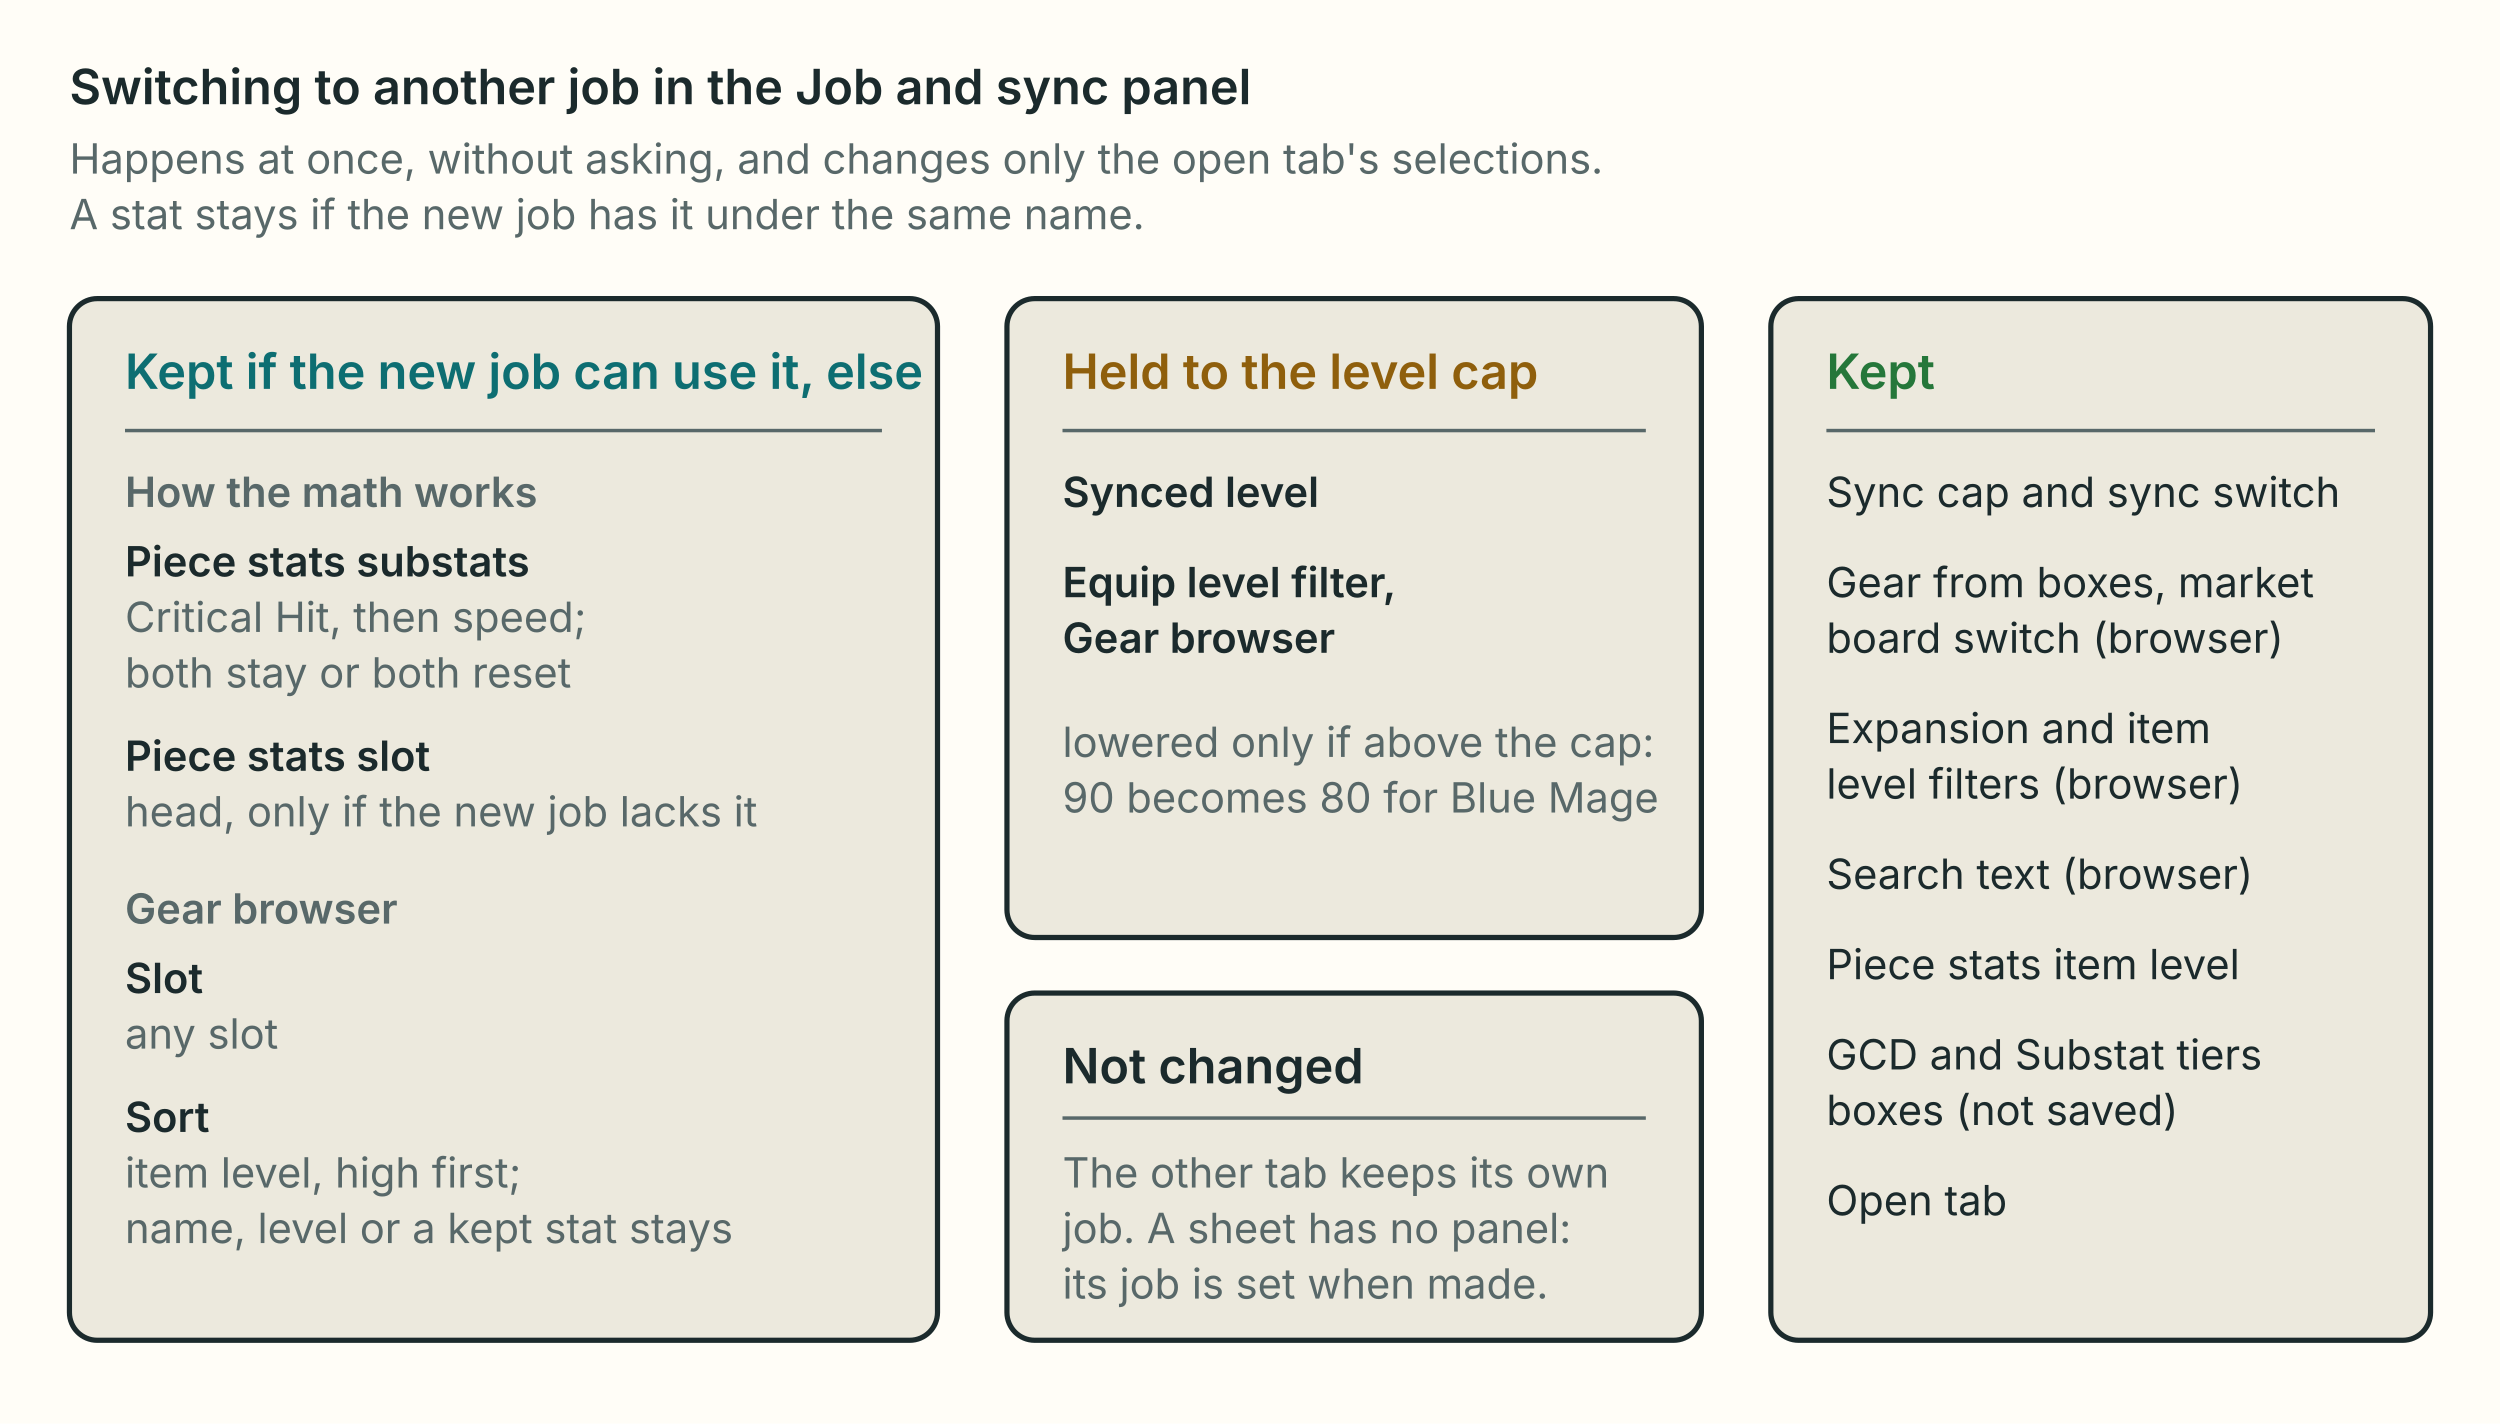
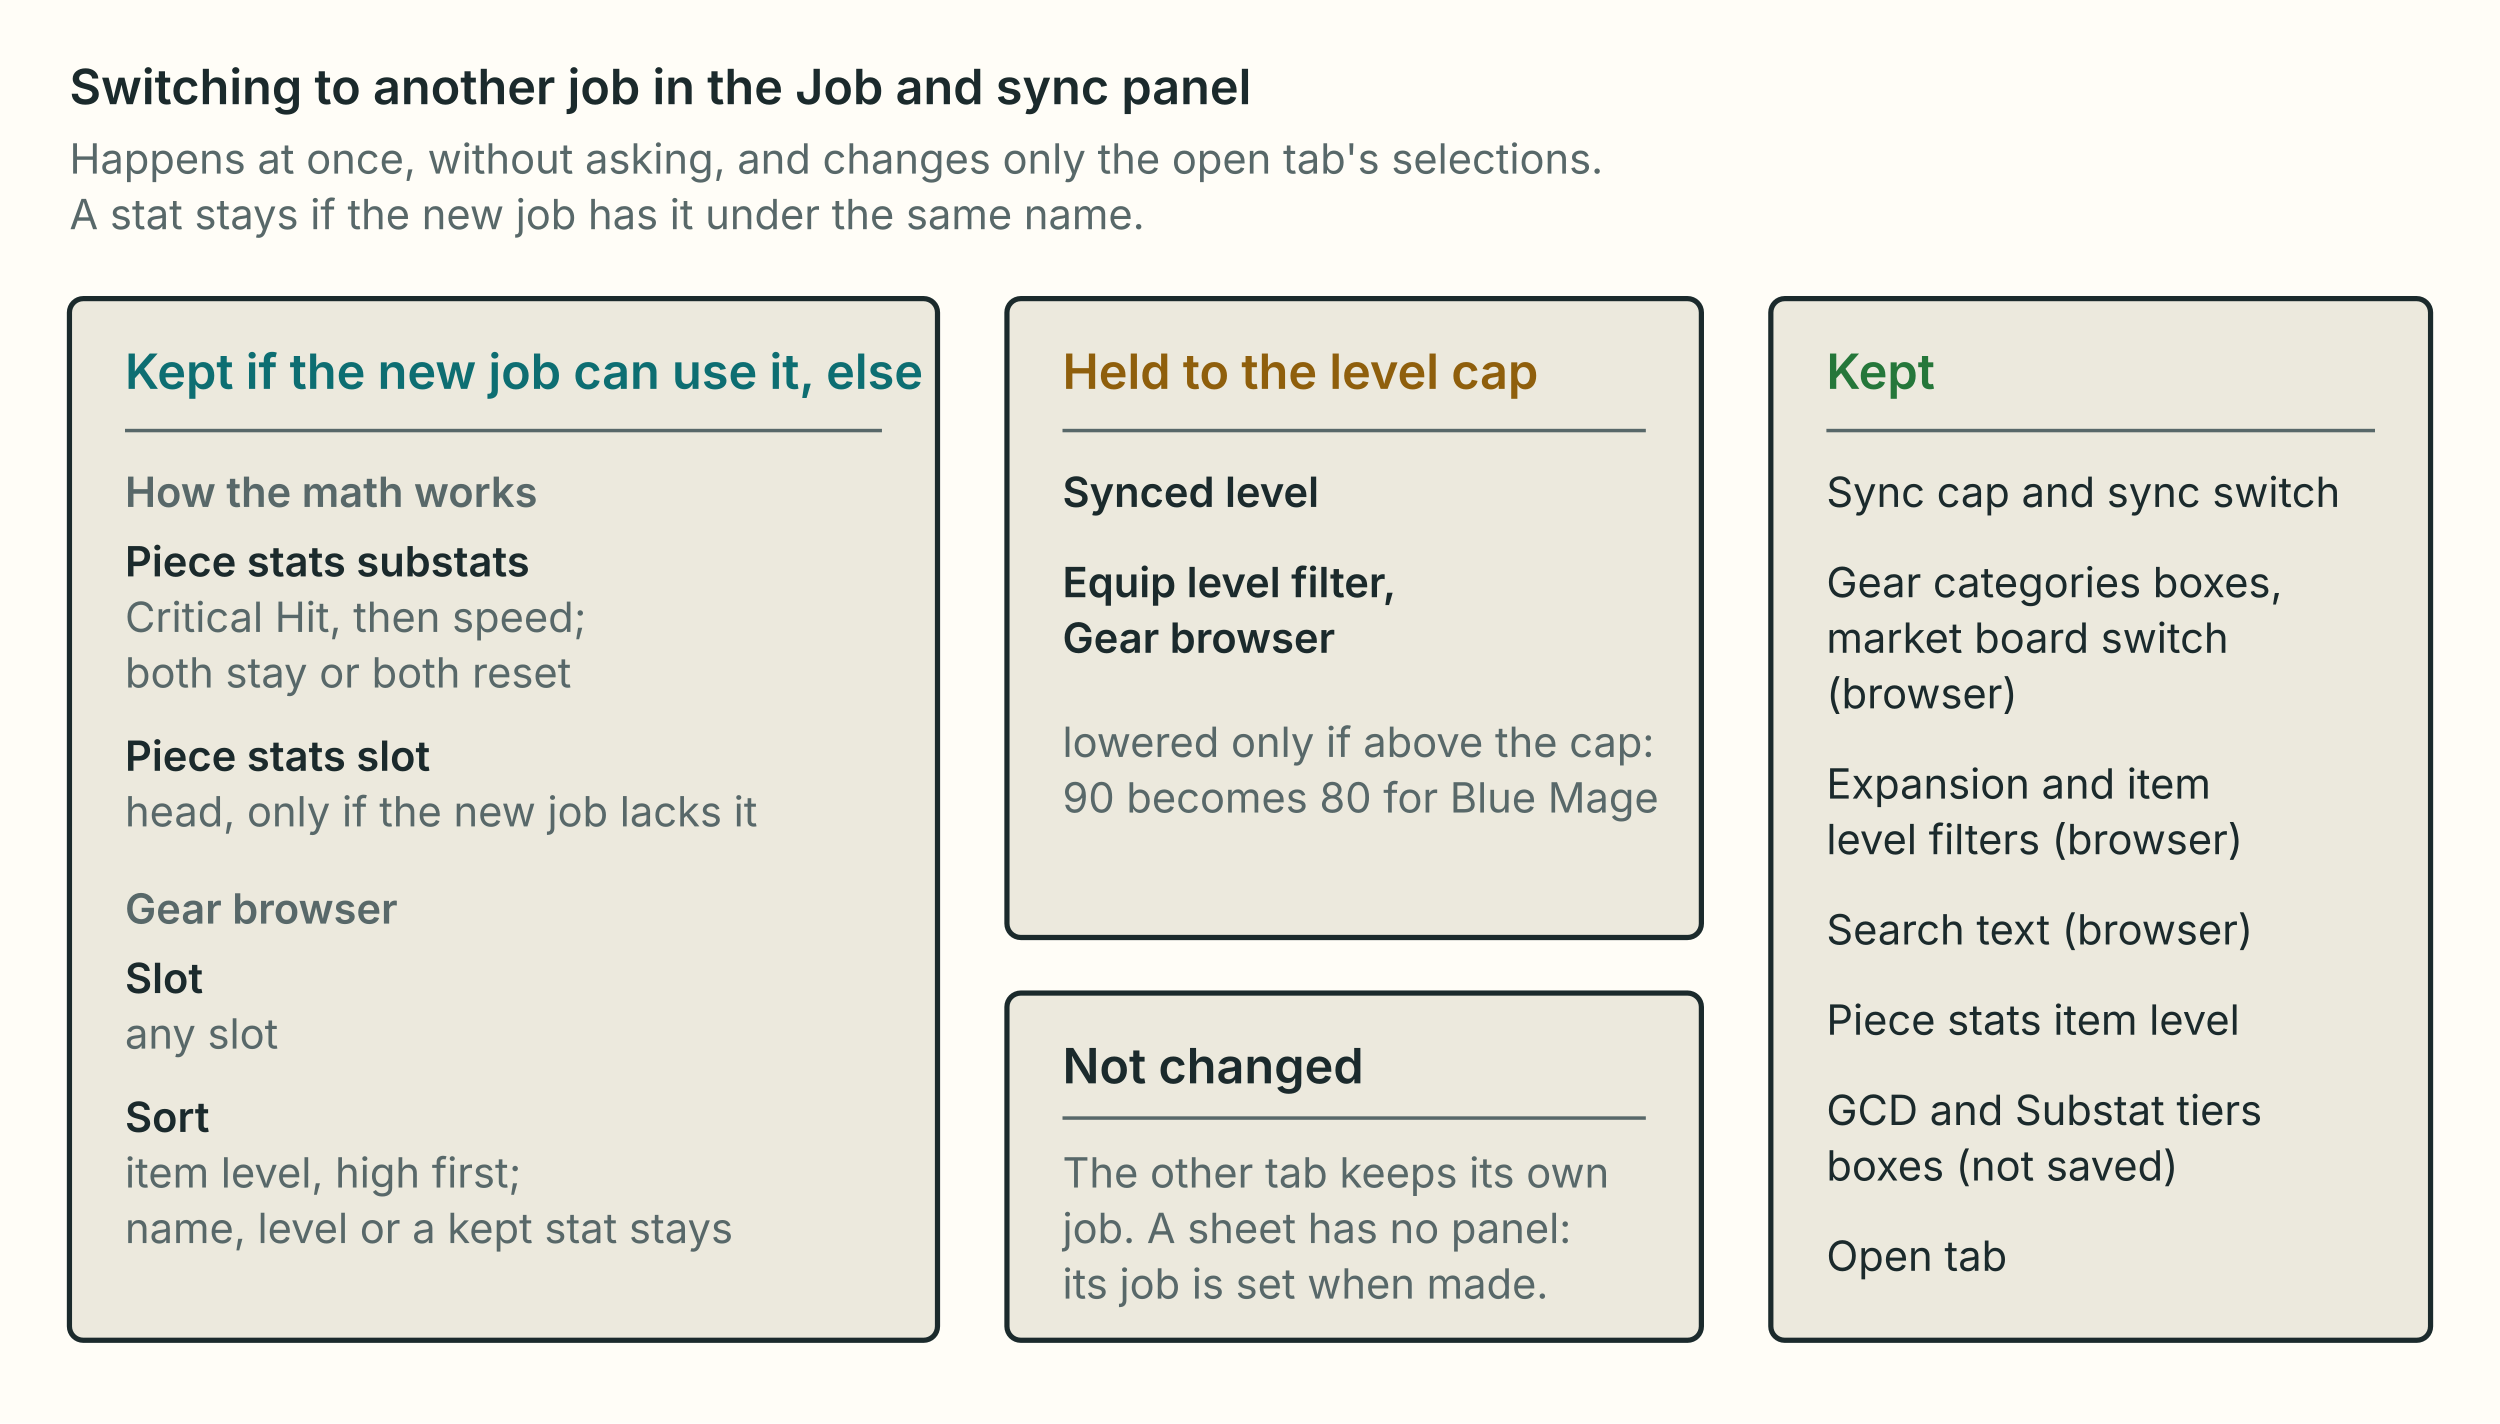
<svg xmlns="http://www.w3.org/2000/svg" viewBox="0 0 720 410" role="img" aria-labelledby="t d">
  <style>
    .bg { fill: #fffdf7; }
    .box { fill: #ece9dd; stroke: #1b2a2c; stroke-width: 1.5; }
    .fg { fill: #1b2a2c; }
    .muted { fill: #586869; }
    .accent { fill: #0d6e72; }
    .gold { fill: #8f5f0c; }
    .good { fill: #25773a; }
    .rule { stroke: #586869; stroke-width: 1; }
    text { font-family: system-ui, -apple-system, "Segoe UI", sans-serif; }
    .t { font-size: 14px; font-weight: 600; }
    .l { font-size: 12px; font-weight: 600; }
    .s { font-size: 12px; }
    @media (prefers-color-scheme: dark) {
      .bg { fill: #142023; }
      .box { fill: #1b2b2e; stroke: #e5eeed; }
      .fg { fill: #e5eeed; }
      .muted { fill: #92a5a5; }
      .accent { fill: #4cc2b6; }
      .gold { fill: #e2b659; }
      .good { fill: #6cc788; }
      .rule { stroke: #92a5a5; }
    }
  </style>
  <rect class="bg" x="0" y="0" width="720" height="410" />
  <text class="fg t" x="20" y="30">Switching to another job in the Job and sync panel</text>
  <text class="muted s" x="20" y="50">Happens at once, without asking, and changes only the open tab's selections.</text>
  <text class="muted s" x="20" y="66">A stat stays if the new job has it under the same name.</text>
-   <rect class="box" x="20" y="86" width="250" height="300" rx="8" />
+   <rect class="box" x="20" y="86" width="250" height="300" rx="4" />
  <text class="accent t" x="36" y="112">Kept if the new job can use it, else</text>
  <line class="rule" x1="36" y1="124" x2="254" y2="124" />
  <text class="muted l" x="36" y="146">How the math works</text>
  <text class="fg l" x="36" y="166">Piece stats substats</text>
  <text class="muted s" x="36" y="182">Critical Hit, then speed;</text>
  <text class="muted s" x="36" y="198">both stay or both reset</text>
  <text class="fg l" x="36" y="222">Piece stats slot</text>
  <text class="muted s" x="36" y="238">head, only if the new job lacks it</text>
  <text class="muted l" x="36" y="266">Gear browser</text>
  <text class="fg l" x="36" y="286">Slot</text>
  <text class="muted s" x="36" y="302">any slot</text>
  <text class="fg l" x="36" y="326">Sort</text>
  <text class="muted s" x="36" y="342">item level, high first;</text>
  <text class="muted s" x="36" y="358">name, level or a kept stat stays</text>
-   <rect class="box" x="290" y="86" width="200" height="184" rx="8" />
+   <rect class="box" x="290" y="86" width="200" height="184" rx="4" />
  <text class="gold t" x="306" y="112">Held to the level cap</text>
  <line class="rule" x1="306" y1="124" x2="474" y2="124" />
  <text class="fg l" x="306" y="146">Synced level</text>
  <text class="fg l" x="306" y="172">Equip level filter,</text>
  <text class="fg l" x="306" y="188">Gear browser</text>
  <text class="muted s" x="306" y="218">lowered only if above the cap:</text>
  <text class="muted s" x="306" y="234">90 becomes 80 for Blue Mage</text>
-   <rect class="box" x="290" y="286" width="200" height="100" rx="8" />
+   <rect class="box" x="290" y="286" width="200" height="100" rx="4" />
  <text class="fg t" x="306" y="312">Not changed</text>
  <line class="rule" x1="306" y1="322" x2="474" y2="322" />
  <text class="muted s" x="306" y="342">The other tab keeps its own</text>
  <text class="muted s" x="306" y="358">job. A sheet has no panel:</text>
  <text class="muted s" x="306" y="374">its job is set when made.</text>
-   <rect class="box" x="510" y="86" width="190" height="300" rx="8" />
+   <rect class="box" x="510" y="86" width="190" height="300" rx="4" />
  <text class="good t" x="526" y="112">Kept</text>
  <line class="rule" x1="526" y1="124" x2="684" y2="124" />
  <text class="fg s" x="526" y="146">Sync cap and sync switch</text>
-   <text class="fg s" x="526" y="172">Gear from boxes, market</text>
-   <text class="fg s" x="526" y="188">board switch (browser)</text>
-   <text class="fg s" x="526" y="214">Expansion and item</text>
-   <text class="fg s" x="526" y="230">level filters (browser)</text>
-   <text class="fg s" x="526" y="256">Search text (browser)</text>
-   <text class="fg s" x="526" y="282">Piece stats item level</text>
-   <text class="fg s" x="526" y="308">GCD and Substat tiers</text>
-   <text class="fg s" x="526" y="324">boxes (not saved)</text>
-   <text class="fg s" x="526" y="350">Open tab</text>
+   <text class="fg s" x="526" y="172">Gear categories boxes,</text>
+   <text class="fg s" x="526" y="188">market board switch</text>
+   <text class="fg s" x="526" y="204">(browser)</text>
+   <text class="fg s" x="526" y="230">Expansion and item</text>
+   <text class="fg s" x="526" y="246">level filters (browser)</text>
+   <text class="fg s" x="526" y="272">Search text (browser)</text>
+   <text class="fg s" x="526" y="298">Piece stats item level</text>
+   <text class="fg s" x="526" y="324">GCD and Substat tiers</text>
+   <text class="fg s" x="526" y="340">boxes (not saved)</text>
+   <text class="fg s" x="526" y="366">Open tab</text>
</svg>
